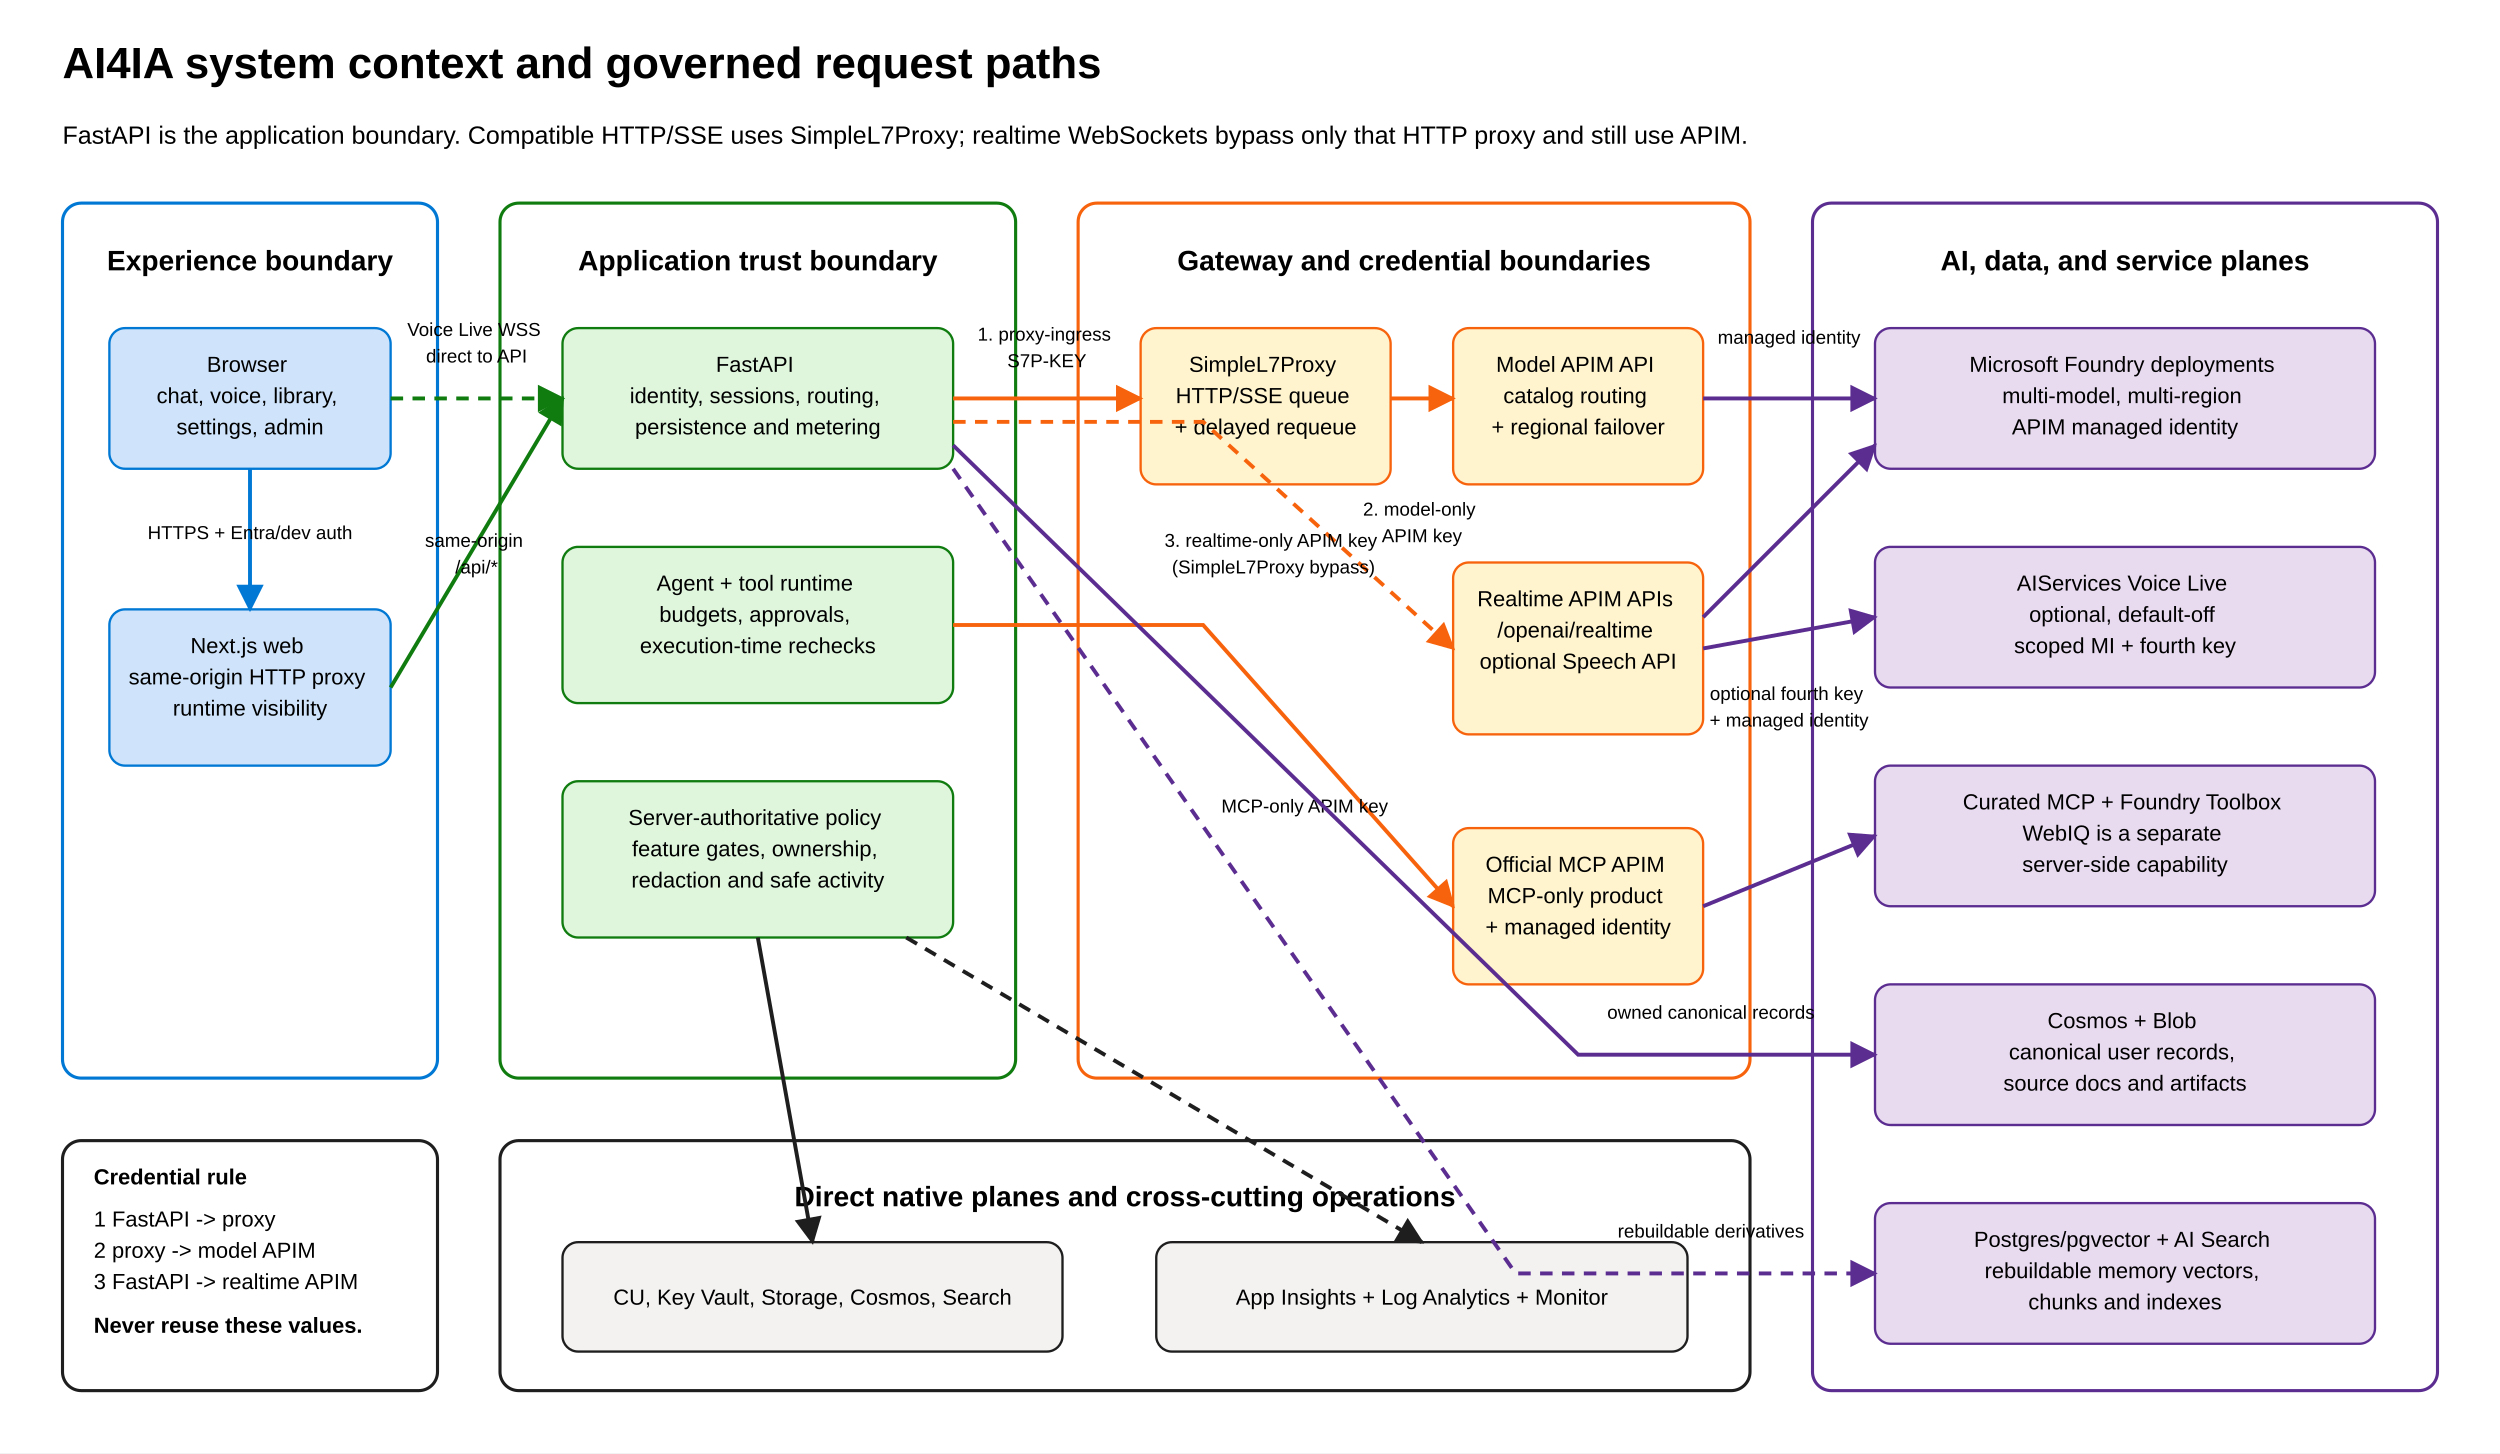
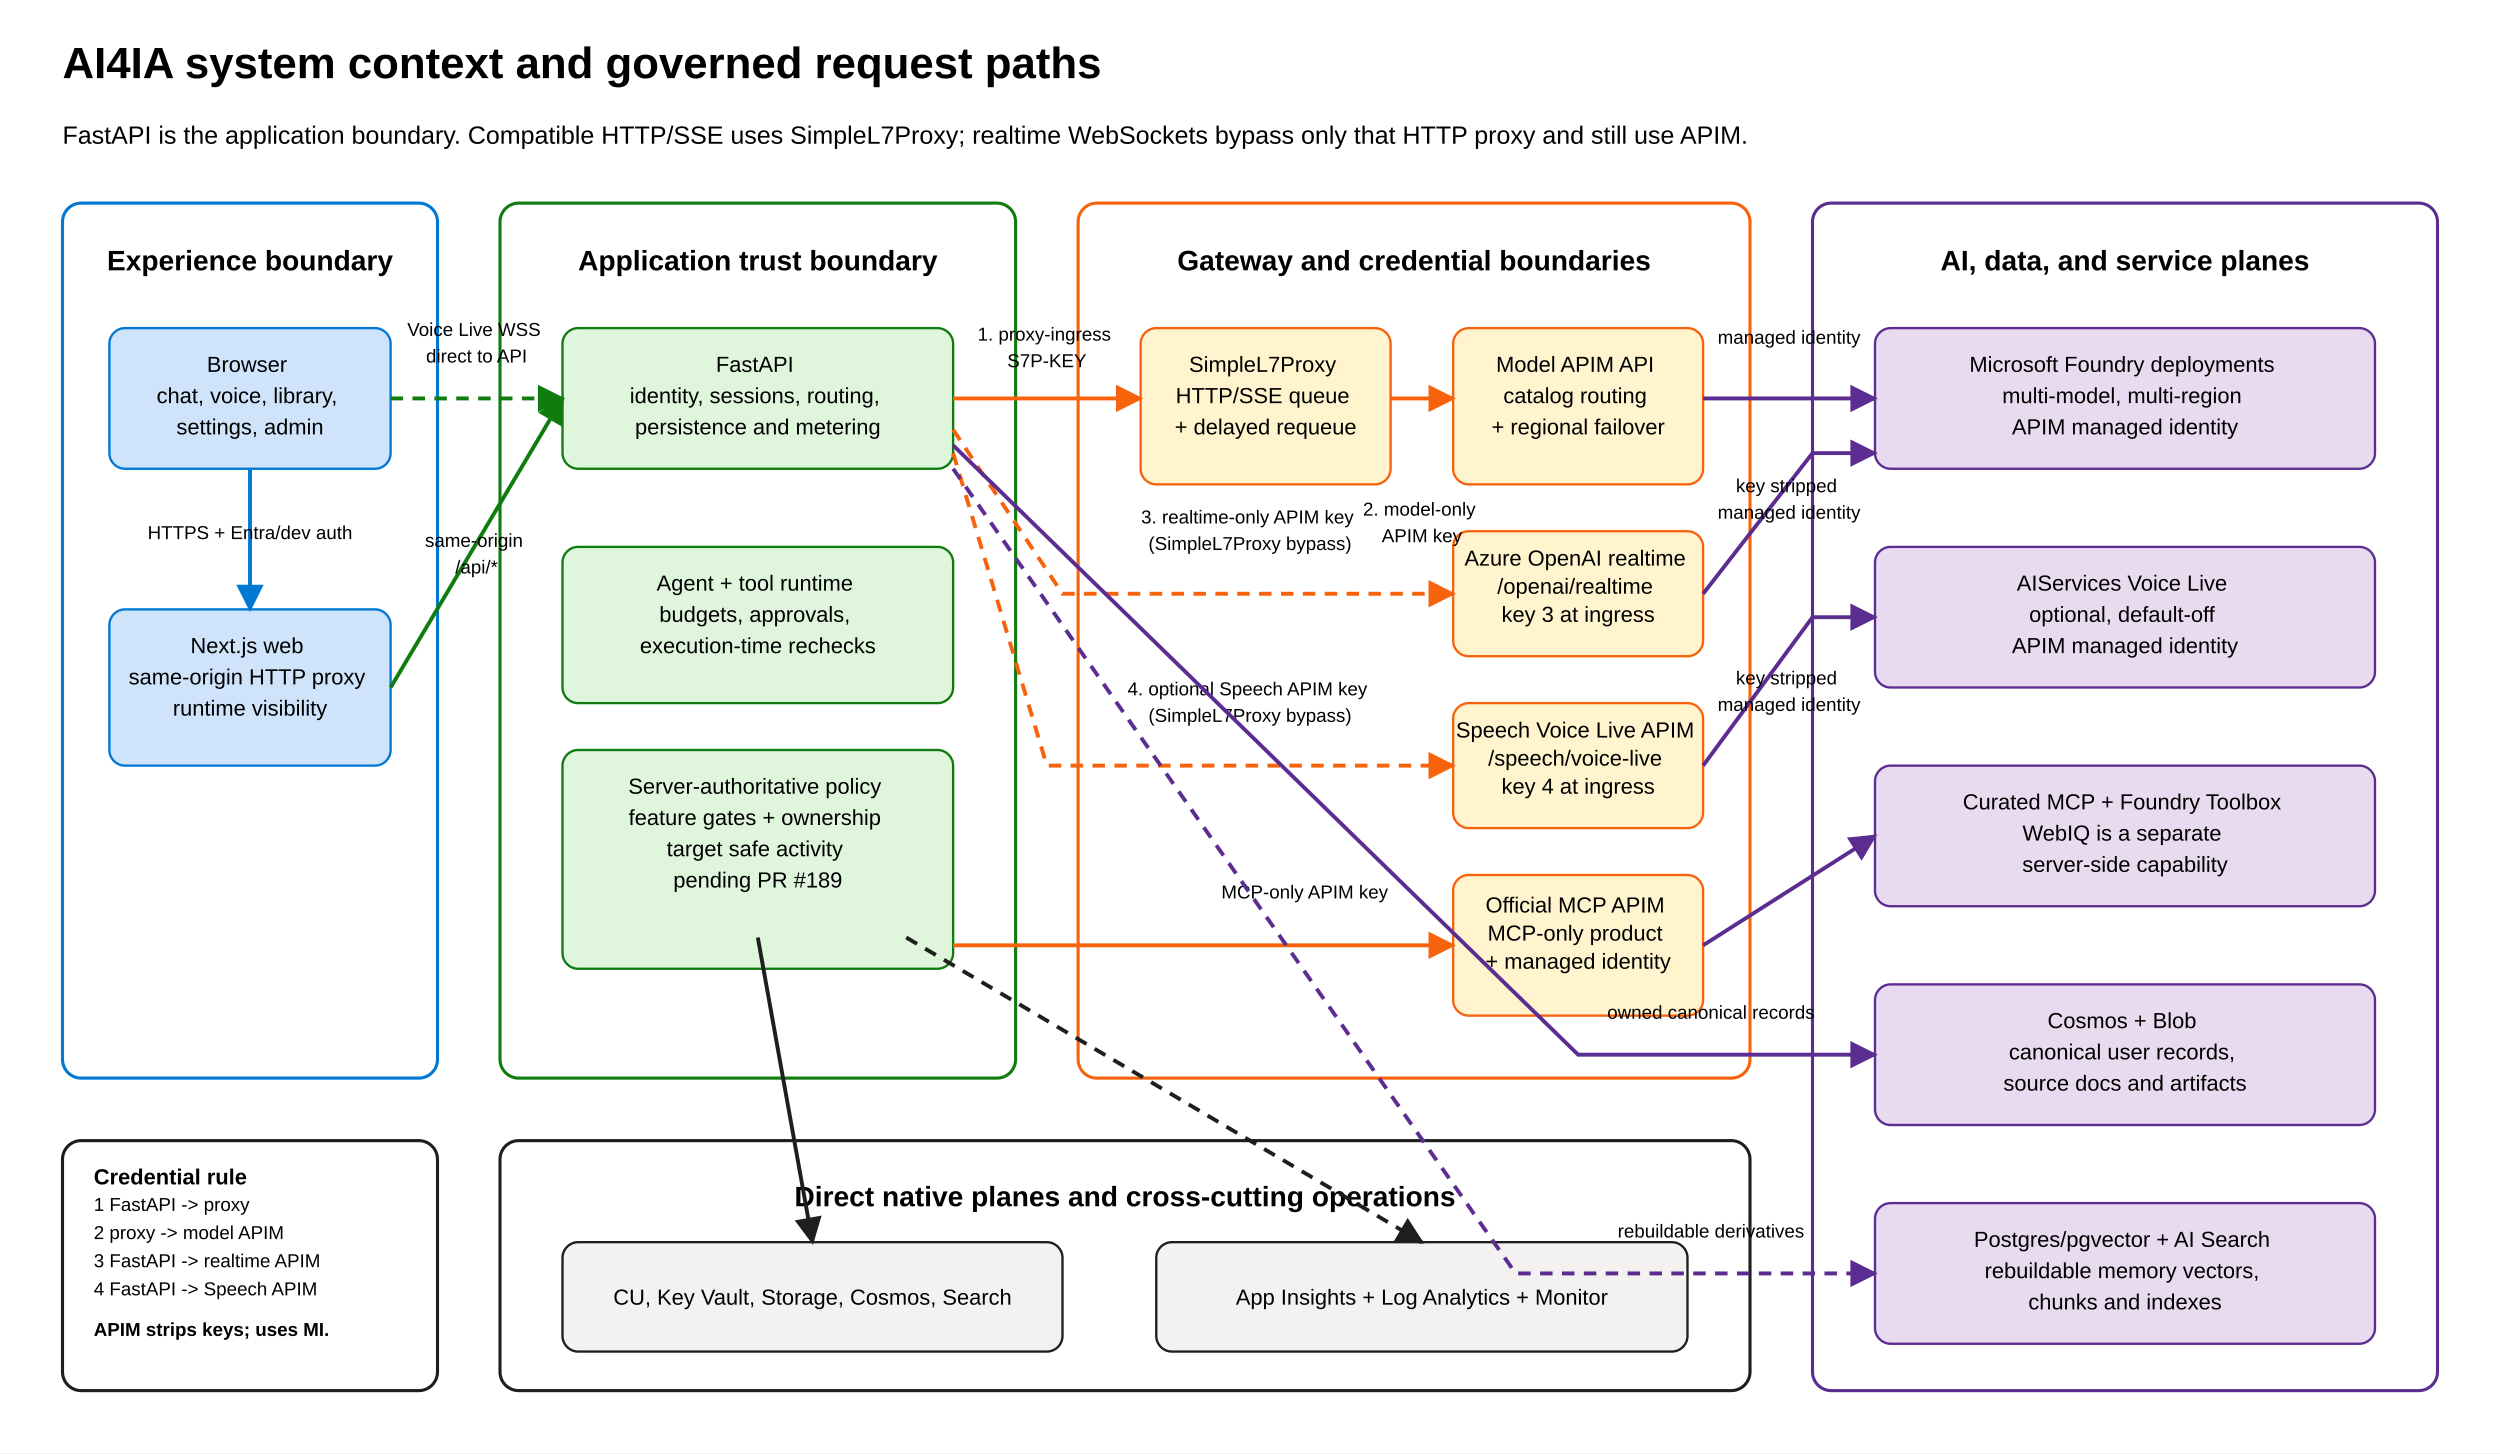
<svg xmlns="http://www.w3.org/2000/svg" width="1600" height="930" viewBox="0 0 1600 930" role="img" aria-labelledby="title desc">
  <defs>
    <marker id="arrow-blue" viewBox="0 0 10 10" refX="9" refY="5" markerWidth="7" markerHeight="7" orient="auto-start-reverse">
      <path d="M 0 0 L 10 5 L 0 10 z" fill="#0078D4" />
    </marker>
    <marker id="arrow-green" viewBox="0 0 10 10" refX="9" refY="5" markerWidth="7" markerHeight="7" orient="auto-start-reverse">
      <path d="M 0 0 L 10 5 L 0 10 z" fill="#107C10" />
    </marker>
    <marker id="arrow-orange" viewBox="0 0 10 10" refX="9" refY="5" markerWidth="7" markerHeight="7" orient="auto-start-reverse">
      <path d="M 0 0 L 10 5 L 0 10 z" fill="#F7630C" />
    </marker>
    <marker id="arrow-purple" viewBox="0 0 10 10" refX="9" refY="5" markerWidth="7" markerHeight="7" orient="auto-start-reverse">
      <path d="M 0 0 L 10 5 L 0 10 z" fill="#5C2D91" />
    </marker>
    <marker id="arrow-black" viewBox="0 0 10 10" refX="9" refY="5" markerWidth="7" markerHeight="7" orient="auto-start-reverse">
      <path d="M 0 0 L 10 5 L 0 10 z" fill="#1E1E1E" />
    </marker>
    <style>
      text { fill: #000000; font-family: "Segoe UI", Arial, sans-serif; }
      .title { font-size: 28px; font-weight: 600; }
      .subtitle { font-size: 16px; }
      .section { font-size: 18px; font-weight: 600; text-anchor: middle; }
      .box { font-size: 14px; text-anchor: middle; }
      .label { font-size: 12px; text-anchor: middle; }
      .container { fill: none; stroke-width: 2; rx: 12; }
      .leaf { stroke-width: 1.5; rx: 10; }
      .flow { fill: none; stroke-width: 2.5; }
    </style>
  </defs>
  <rect width="1600" height="930" fill="#ffffff" />
  <text class="title" x="40" y="50">AI4IA system context and governed request paths</text>
  <text class="subtitle" x="40" y="92">FastAPI is the application boundary. Compatible HTTP/SSE uses SimpleL7Proxy; realtime WebSockets bypass only that HTTP proxy and still use APIM.</text>
  <rect class="container" x="40" y="130" width="240" height="560" stroke="#0078D4" />
  <text class="section" x="160" y="173">Experience boundary</text>
  <rect class="leaf" x="70" y="210" width="180" height="90" stroke="#0078D4" fill="#CFE4FA" />
  <text class="box" x="160" y="238">
    <tspan x="160">Browser</tspan>
    <tspan x="160" dy="20">chat, voice, library,</tspan>
    <tspan x="160" dy="20">settings, admin</tspan>
  </text>
  <rect class="leaf" x="70" y="390" width="180" height="100" stroke="#0078D4" fill="#CFE4FA" />
  <text class="box" x="160" y="418">
    <tspan x="160">Next.js web</tspan>
    <tspan x="160" dy="20">same-origin HTTP proxy</tspan>
    <tspan x="160" dy="20">runtime visibility</tspan>
  </text>
  <rect class="container" x="320" y="130" width="330" height="560" stroke="#107C10" />
  <text class="section" x="485" y="173">Application trust boundary</text>
  <rect class="leaf" x="360" y="210" width="250" height="90" stroke="#107C10" fill="#DFF6DD" />
  <text class="box" x="485" y="238">
    <tspan x="485">FastAPI</tspan>
    <tspan x="485" dy="20">identity, sessions, routing,</tspan>
    <tspan x="485" dy="20">persistence and metering</tspan>
  </text>
  <rect class="leaf" x="360" y="350" width="250" height="100" stroke="#107C10" fill="#DFF6DD" />
  <text class="box" x="485" y="378">
    <tspan x="485">Agent + tool runtime</tspan>
    <tspan x="485" dy="20">budgets, approvals,</tspan>
    <tspan x="485" dy="20">execution-time rechecks</tspan>
  </text>
-   <rect class="leaf" x="360" y="500" width="250" height="100" stroke="#107C10" fill="#DFF6DD" />
-   <text class="box" x="485" y="528">
+   <rect class="leaf" x="360" y="480" width="250" height="140" stroke="#107C10" fill="#DFF6DD" />
+   <text class="box" x="485" y="508">
    <tspan x="485">Server-authoritative policy</tspan>
-     <tspan x="485" dy="20">feature gates, ownership,</tspan>
-     <tspan x="485" dy="20">redaction and safe activity</tspan>
+     <tspan x="485" dy="20">feature gates + ownership</tspan>
+     <tspan x="485" dy="20">target safe activity</tspan>
+     <tspan x="485" dy="20">pending PR #189</tspan>
  </text>
  <rect class="container" x="690" y="130" width="430" height="560" stroke="#F7630C" />
  <text class="section" x="905" y="173">Gateway and credential boundaries</text>
  <rect class="leaf" x="730" y="210" width="160" height="100" stroke="#F7630C" fill="#FFF4CE" />
  <text class="box" x="810" y="238">
    <tspan x="810">SimpleL7Proxy</tspan>
    <tspan x="810" dy="20">HTTP/SSE queue</tspan>
    <tspan x="810" dy="20">+ delayed requeue</tspan>
  </text>
  <rect class="leaf" x="930" y="210" width="160" height="100" stroke="#F7630C" fill="#FFF4CE" />
  <text class="box" x="1010" y="238">
    <tspan x="1010">Model APIM API</tspan>
    <tspan x="1010" dy="20">catalog routing</tspan>
    <tspan x="1010" dy="20">+ regional failover</tspan>
  </text>
-   <rect class="leaf" x="930" y="360" width="160" height="110" stroke="#F7630C" fill="#FFF4CE" />
-   <text class="box" x="1010" y="388">
-     <tspan x="1010">Realtime APIM APIs</tspan>
-     <tspan x="1010" dy="20">/openai/realtime</tspan>
-     <tspan x="1010" dy="20">optional Speech API</tspan>
-   </text>
-   <rect class="leaf" x="930" y="530" width="160" height="100" stroke="#F7630C" fill="#FFF4CE" />
-   <text class="box" x="1010" y="558">
+   <rect class="leaf" x="930" y="340" width="160" height="80" stroke="#F7630C" fill="#FFF4CE" />
+   <text class="box" x="1010" y="362">
+     <tspan x="1010">Azure OpenAI realtime</tspan>
+     <tspan x="1010" dy="18">/openai/realtime</tspan>
+     <tspan x="1010" dy="18">key 3 at ingress</tspan>
+   </text>
+   <rect class="leaf" x="930" y="450" width="160" height="80" stroke="#F7630C" fill="#FFF4CE" />
+   <text class="box" x="1010" y="472">
+     <tspan x="1010">Speech Voice Live APIM</tspan>
+     <tspan x="1010" dy="18">/speech/voice-live</tspan>
+     <tspan x="1010" dy="18">key 4 at ingress</tspan>
+   </text>
+   <rect class="leaf" x="930" y="560" width="160" height="90" stroke="#F7630C" fill="#FFF4CE" />
+   <text class="box" x="1010" y="584">
    <tspan x="1010">Official MCP APIM</tspan>
-     <tspan x="1010" dy="20">MCP-only product</tspan>
-     <tspan x="1010" dy="20">+ managed identity</tspan>
+     <tspan x="1010" dy="18">MCP-only product</tspan>
+     <tspan x="1010" dy="18">+ managed identity</tspan>
  </text>
  <rect class="container" x="1160" y="130" width="400" height="760" stroke="#5C2D91" />
  <text class="section" x="1360" y="173">AI, data, and service planes</text>
  <rect class="leaf" x="1200" y="210" width="320" height="90" stroke="#5C2D91" fill="#E8DAEF" />
  <text class="box" x="1360" y="238">
    <tspan x="1360">Microsoft Foundry deployments</tspan>
    <tspan x="1360" dy="20">multi-model, multi-region</tspan>
    <tspan x="1360" dy="20">APIM managed identity</tspan>
  </text>
  <rect class="leaf" x="1200" y="350" width="320" height="90" stroke="#5C2D91" fill="#E8DAEF" />
  <text class="box" x="1360" y="378">
    <tspan x="1360">AIServices Voice Live</tspan>
    <tspan x="1360" dy="20">optional, default-off</tspan>
-     <tspan x="1360" dy="20">scoped MI + fourth key</tspan>
+     <tspan x="1360" dy="20">APIM managed identity</tspan>
  </text>
  <rect class="leaf" x="1200" y="490" width="320" height="90" stroke="#5C2D91" fill="#E8DAEF" />
  <text class="box" x="1360" y="518">
    <tspan x="1360">Curated MCP + Foundry Toolbox</tspan>
    <tspan x="1360" dy="20">WebIQ is a separate</tspan>
    <tspan x="1360" dy="20">server-side capability</tspan>
  </text>
  <rect class="leaf" x="1200" y="630" width="320" height="90" stroke="#5C2D91" fill="#E8DAEF" />
  <text class="box" x="1360" y="658">
    <tspan x="1360">Cosmos + Blob</tspan>
    <tspan x="1360" dy="20">canonical user records,</tspan>
    <tspan x="1360" dy="20">source docs and artifacts</tspan>
  </text>
  <rect class="leaf" x="1200" y="770" width="320" height="90" stroke="#5C2D91" fill="#E8DAEF" />
  <text class="box" x="1360" y="798">
    <tspan x="1360">Postgres/pgvector + AI Search</tspan>
    <tspan x="1360" dy="20">rebuildable memory vectors,</tspan>
    <tspan x="1360" dy="20">chunks and indexes</tspan>
  </text>
  <rect class="container" x="320" y="730" width="800" height="160" stroke="#1E1E1E" />
  <text class="section" x="720" y="772">Direct native planes and cross-cutting operations</text>
  <rect class="leaf" x="360" y="795" width="320" height="70" stroke="#1E1E1E" fill="#F3F2F1" />
  <text class="box" x="520" y="835">CU, Key Vault, Storage, Cosmos, Search</text>
  <rect class="leaf" x="740" y="795" width="340" height="70" stroke="#1E1E1E" fill="#F3F2F1" />
  <text class="box" x="910" y="835">App Insights + Log Analytics + Monitor</text>
  <path class="flow" d="M160 300 L160 390" stroke="#0078D4" marker-end="url(#arrow-blue)" />
  <text class="label" x="160" y="345">HTTPS + Entra/dev auth</text>
  <path class="flow" d="M250 440 L360 255" stroke="#107C10" marker-end="url(#arrow-green)" />
  <text class="label" x="305" y="350">
    <tspan x="305">same-origin</tspan>
    <tspan x="305" dy="17">/api/*</tspan>
  </text>
  <path class="flow" d="M250 255 L360 255" stroke="#107C10" stroke-dasharray="8 6" marker-end="url(#arrow-green)" />
  <text class="label" x="305" y="215">
    <tspan x="305">Voice Live WSS</tspan>
    <tspan x="305" dy="17">direct to API</tspan>
  </text>
  <path class="flow" d="M610 255 L730 255" stroke="#F7630C" marker-end="url(#arrow-orange)" />
  <text class="label" x="670" y="218">
    <tspan x="670">1. proxy-ingress</tspan>
    <tspan x="670" dy="17">S7P-KEY</tspan>
  </text>
  <path class="flow" d="M890 255 L930 255" stroke="#F7630C" marker-end="url(#arrow-orange)" />
  <text class="label" x="910" y="330">
    <tspan x="910">2. model-only</tspan>
    <tspan x="910" dy="17">APIM key</tspan>
  </text>
  <path class="flow" d="M1090 255 L1200 255" stroke="#5C2D91" marker-end="url(#arrow-purple)" />
  <text class="label" x="1145" y="220">managed identity</text>
-   <path class="flow" d="M610 270 L770 270 L930 415" stroke="#F7630C" stroke-dasharray="8 6" marker-end="url(#arrow-orange)" />
-   <text class="label" x="815" y="350">
-     <tspan x="815">3. realtime-only APIM key</tspan>
-     <tspan x="815" dy="17">(SimpleL7Proxy bypass)</tspan>
-   </text>
-   <path class="flow" d="M1090 395 L1200 285" stroke="#5C2D91" marker-end="url(#arrow-purple)" />
-   <path class="flow" d="M1090 415 L1200 395" stroke="#5C2D91" marker-end="url(#arrow-purple)" />
-   <text class="label" x="1145" y="448">
-     <tspan x="1145">optional fourth key</tspan>
-     <tspan x="1145" dy="17">+ managed identity</tspan>
-   </text>
-   <path class="flow" d="M610 400 L770 400 L930 580" stroke="#F7630C" marker-end="url(#arrow-orange)" />
-   <text class="label" x="835" y="520">MCP-only APIM key</text>
-   <path class="flow" d="M1090 580 L1200 535" stroke="#5C2D91" marker-end="url(#arrow-purple)" />
+   <path class="flow" d="M610 275 L680 380 L930 380" stroke="#F7630C" stroke-dasharray="8 6" marker-end="url(#arrow-orange)" />
+   <text class="label" x="800" y="335">
+     <tspan x="800">3. realtime-only APIM key</tspan>
+     <tspan x="800" dy="17">(SimpleL7Proxy bypass)</tspan>
+   </text>
+   <path class="flow" d="M610 290 L670 490 L930 490" stroke="#F7630C" stroke-dasharray="8 6" marker-end="url(#arrow-orange)" />
+   <text class="label" x="800" y="445">
+     <tspan x="800">4. optional Speech APIM key</tspan>
+     <tspan x="800" dy="17">(SimpleL7Proxy bypass)</tspan>
+   </text>
+   <path class="flow" d="M1090 380 L1160 290 L1200 290" stroke="#5C2D91" marker-end="url(#arrow-purple)" />
+   <text class="label" x="1145" y="315">
+     <tspan x="1145">key stripped</tspan>
+     <tspan x="1145" dy="17">managed identity</tspan>
+   </text>
+   <path class="flow" d="M1090 490 L1160 395 L1200 395" stroke="#5C2D91" marker-end="url(#arrow-purple)" />
+   <text class="label" x="1145" y="438">
+     <tspan x="1145">key stripped</tspan>
+     <tspan x="1145" dy="17">managed identity</tspan>
+   </text>
+   <path class="flow" d="M610 605 L930 605" stroke="#F7630C" marker-end="url(#arrow-orange)" />
+   <text class="label" x="835" y="575">MCP-only APIM key</text>
+   <path class="flow" d="M1090 605 L1200 535" stroke="#5C2D91" marker-end="url(#arrow-purple)" />
  <path class="flow" d="M610 285 L1010 675 L1200 675" stroke="#5C2D91" marker-end="url(#arrow-purple)" />
  <text class="label" x="1095" y="652">owned canonical records</text>
  <path class="flow" d="M610 300 L970 815 L1200 815" stroke="#5C2D91" stroke-dasharray="8 6" marker-end="url(#arrow-purple)" />
  <text class="label" x="1095" y="792">rebuildable derivatives</text>
  <path class="flow" d="M485 600 L520 795" stroke="#1E1E1E" marker-end="url(#arrow-black)" />
  <path class="flow" d="M580 600 L910 795" stroke="#1E1E1E" stroke-dasharray="8 6" marker-end="url(#arrow-black)" />
  <rect class="container" x="40" y="730" width="240" height="160" stroke="#1E1E1E" />
  <text x="60" y="758" font-size="14" font-weight="600">Credential rule</text>
-   <text x="60" y="785" font-size="14">
+   <text x="60" y="775" font-size="12">
    <tspan x="60">1 FastAPI -&gt; proxy</tspan>
-     <tspan x="60" dy="20">2 proxy -&gt; model APIM</tspan>
-     <tspan x="60" dy="20">3 FastAPI -&gt; realtime APIM</tspan>
-     <tspan x="60" dy="28" font-weight="600">Never reuse these values.</tspan>
+     <tspan x="60" dy="18">2 proxy -&gt; model APIM</tspan>
+     <tspan x="60" dy="18">3 FastAPI -&gt; realtime APIM</tspan>
+     <tspan x="60" dy="18">4 FastAPI -&gt; Speech APIM</tspan>
+     <tspan x="60" dy="26" font-weight="600">APIM strips keys; uses MI.</tspan>
  </text>
</svg>
